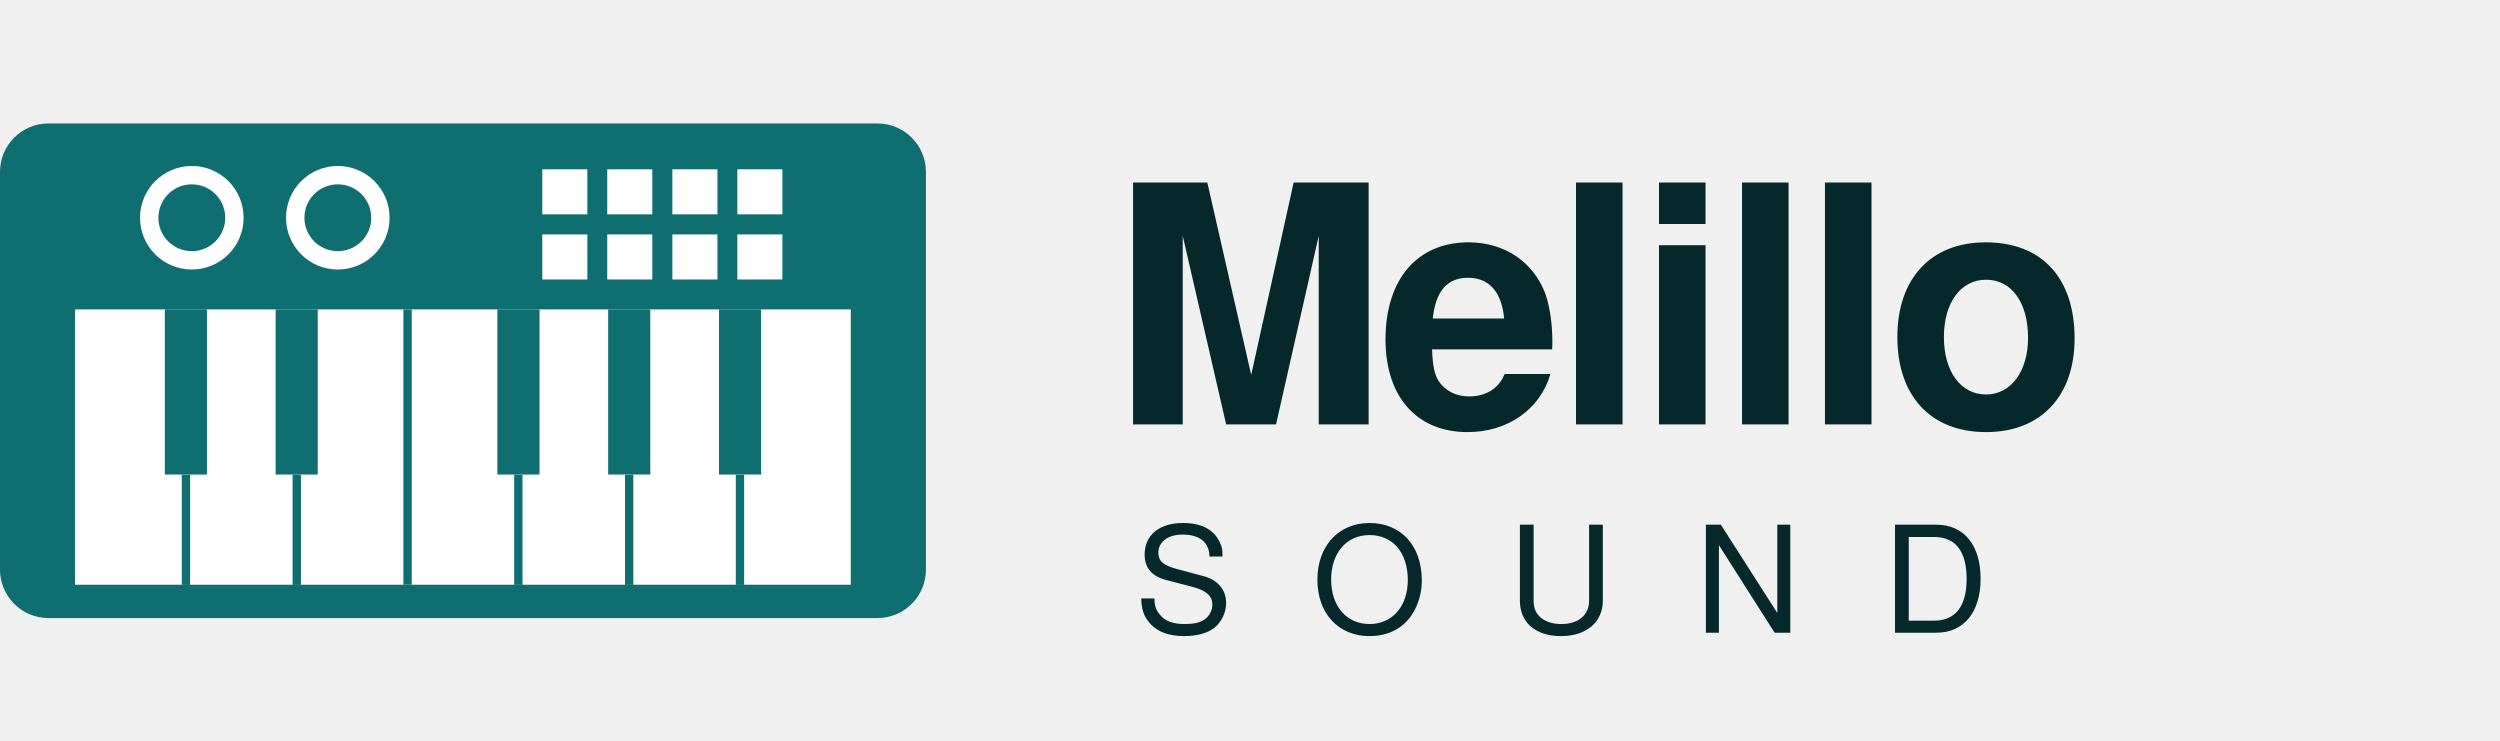
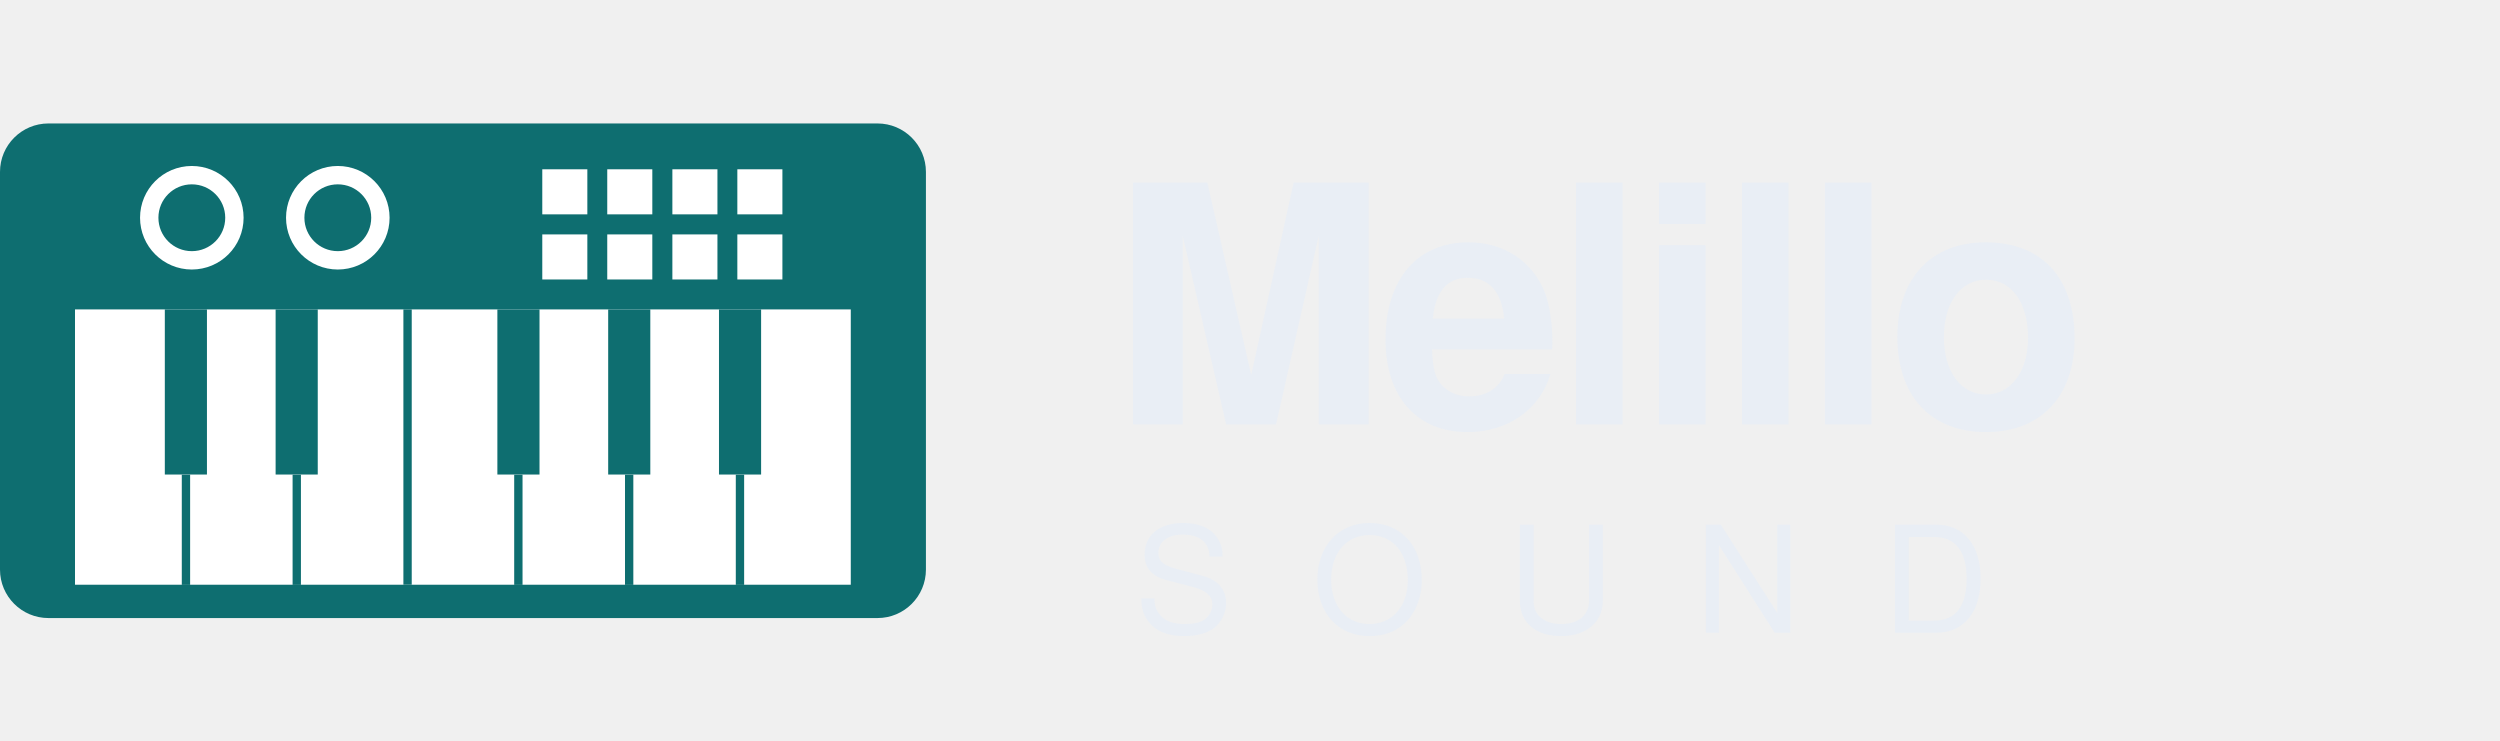
<svg xmlns="http://www.w3.org/2000/svg" viewBox="0 0 162 48" width="162" height="48" role="img" aria-label="Melillo Sound">
  <rect x="0.0" y="8.0" width="60.0" height="32.05" rx="3.14" fill="#0E6E70" />
  <circle cx="12.43" cy="14.11" r="2.76" fill="none" stroke="#fff" stroke-width="1.19" />
  <circle cx="21.89" cy="14.11" r="2.76" fill="none" stroke="#fff" stroke-width="1.19" />
  <rect x="35.14" y="10.97" width="2.92" height="2.92" fill="#fff" />
  <rect x="39.35" y="10.97" width="2.92" height="2.92" fill="#fff" />
  <rect x="43.57" y="10.97" width="2.92" height="2.92" fill="#fff" />
  <rect x="47.78" y="10.97" width="2.92" height="2.92" fill="#fff" />
  <rect x="35.14" y="15.19" width="2.92" height="2.92" fill="#fff" />
  <rect x="39.35" y="15.19" width="2.92" height="2.92" fill="#fff" />
  <rect x="43.57" y="15.19" width="2.92" height="2.92" fill="#fff" />
  <rect x="47.78" y="15.19" width="2.92" height="2.92" fill="#fff" />
  <rect x="4.86" y="20.05" width="50.27" height="17.84" fill="#fff" />
  <rect x="10.68" y="20.05" width="2.73" height="10.7" fill="#0E6E70" />
  <rect x="11.78" y="30.76" width="0.54" height="7.14" fill="#0E6E70" />
  <rect x="17.86" y="20.05" width="2.73" height="10.7" fill="#0E6E70" />
  <rect x="18.96" y="30.76" width="0.54" height="7.14" fill="#0E6E70" />
  <rect x="26.14" y="20.05" width="0.54" height="17.84" fill="#0E6E70" />
  <rect x="32.23" y="20.05" width="2.73" height="10.7" fill="#0E6E70" />
  <rect x="33.32" y="30.76" width="0.54" height="7.14" fill="#0E6E70" />
  <rect x="39.41" y="20.05" width="2.73" height="10.7" fill="#0E6E70" />
  <rect x="40.5" y="30.76" width="0.54" height="7.14" fill="#0E6E70" />
  <rect x="46.59" y="20.05" width="2.73" height="10.7" fill="#0E6E70" />
  <rect x="47.68" y="30.76" width="0.54" height="7.14" fill="#0E6E70" />
  <g font-family="Poppins, Montserrat, Futura, 'Century Gothic', 'Avenir Next', Avenir, 'Segoe UI', Helvetica, Arial, sans-serif">
-     <text x="72" y="27.5" font-size="21.5" font-weight="700" letter-spacing="-0.6" fill="#06282B">Melillo</text>
-     <text x="73.5" y="41" font-size="9.6" font-weight="500" letter-spacing="5.2" fill="#06282B">SOUND</text>
+     <text x="72" y="27.5" font-size="21.5" font-weight="700" letter-spacing="-0.6" fill="#E9EEF5">Melillo</text>
+     <text x="73.5" y="41" font-size="9.6" font-weight="500" letter-spacing="5.2" fill="#E9EEF5">SOUND</text>
  </g>
</svg>
